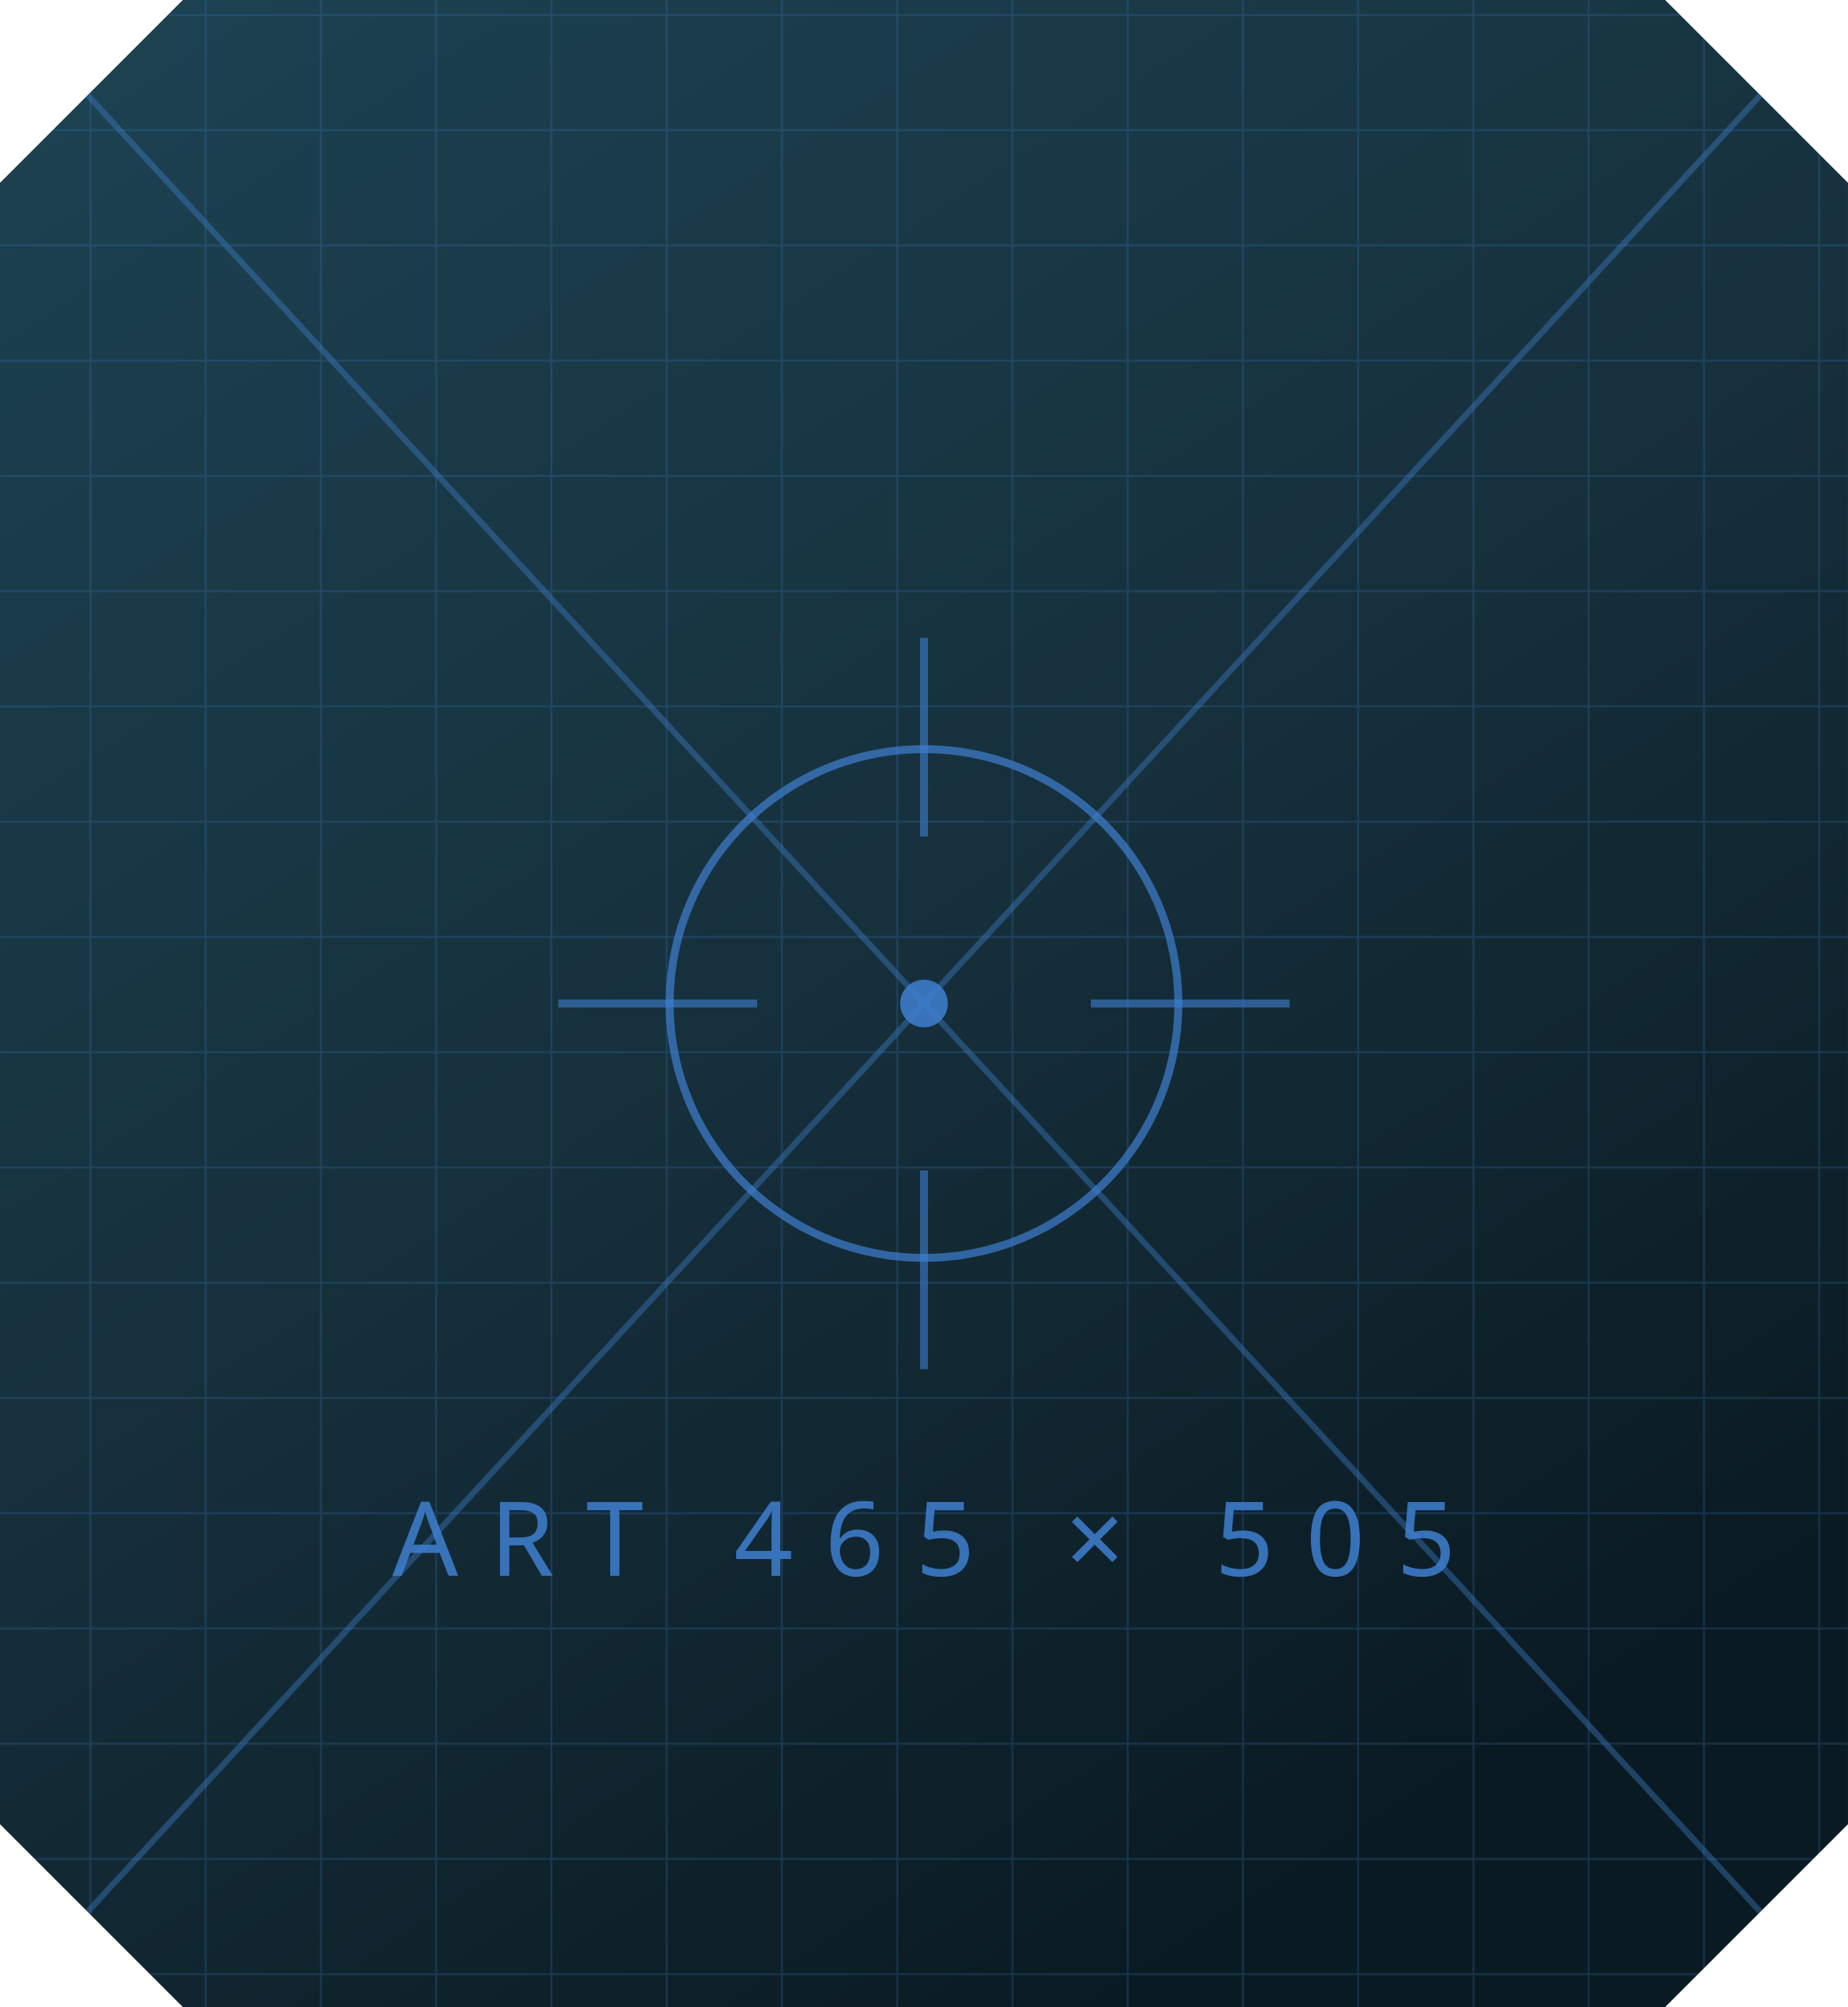
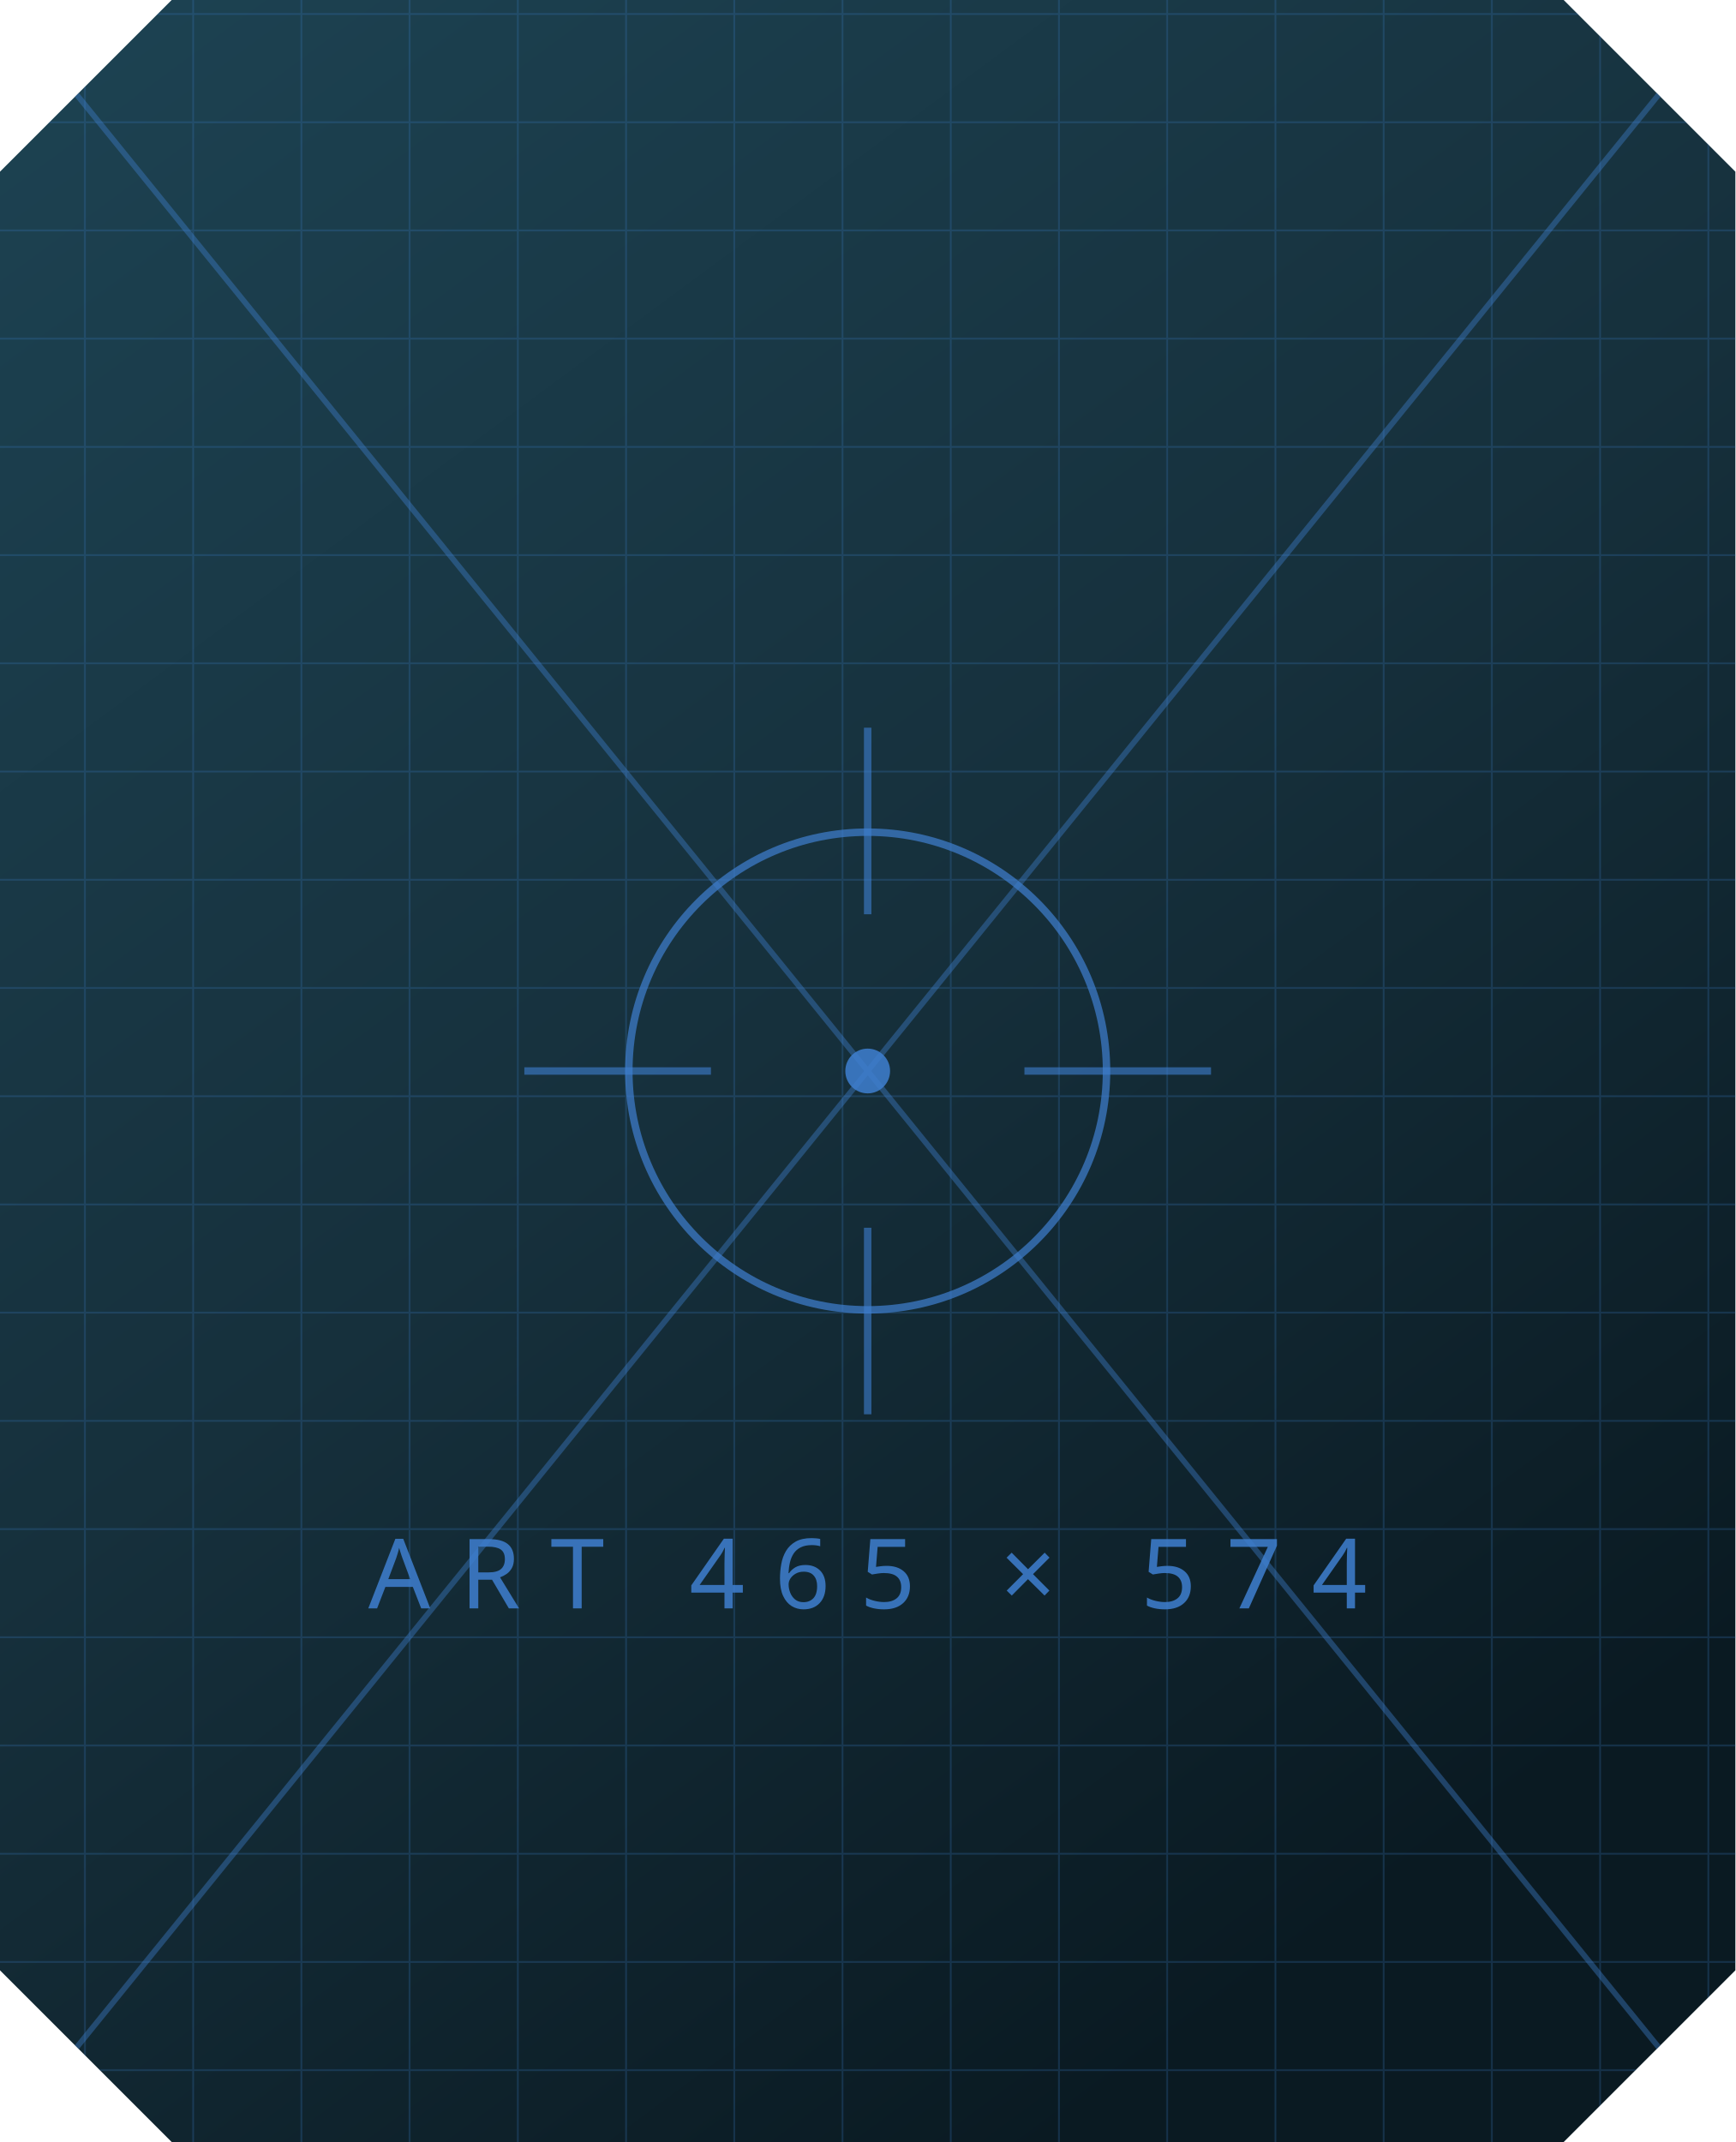
- <svg xmlns="http://www.w3.org/2000/svg" width="465" height="505" viewBox="180 228 465 505">
+ <svg xmlns="http://www.w3.org/2000/svg" width="465" height="574" viewBox="180 228 465 574">
  <defs>
    <linearGradient id="apBg" x1="0" y1="0" x2="0.6" y2="1">
      <stop offset="0" stop-color="#1d4353" />
      <stop offset="0.55" stop-color="#16303c" />
      <stop offset="1" stop-color="#0a1a22" />
    </linearGradient>
    <pattern id="apGrid" width="29" height="29" patternUnits="userSpaceOnUse">
      <path d="M29,0 V29 M0,29 H29" fill="none" stroke="#3f7fd0" stroke-opacity="0.22" stroke-width="1" />
    </pattern>
    <clipPath id="apClip">
-       <path d="M180,274 L226,228 L599,228 L645,274 L645,687 L599,733 L226,733 L180,687 Z" />
+       <path d="M180,274 L226,228 L599,228 L645,274 L645,756 L599,802 L226,802 L180,756 Z" />
    </clipPath>
  </defs>
  <g clip-path="url(#apClip)">
-     <rect x="180" y="228" width="465" height="505" fill="url(#apBg)" />
-     <rect x="180" y="228" width="465" height="505" fill="url(#apGrid)" />
+     <rect x="180" y="228" width="465" height="574" fill="url(#apBg)" />
+     <rect x="180" y="228" width="465" height="574" fill="url(#apGrid)" />
    <g stroke="#3f7fd0" stroke-opacity="0.4" stroke-width="1.5" fill="none">
-       <path d="M180,228 L645,733 M645,228 L180,733" />
+       <path d="M180,228 L645,802 M645,228 L180,802" />
    </g>
-     <circle cx="412.5" cy="480.5" r="64" fill="none" stroke="#3f7fd0" stroke-opacity="0.7" stroke-width="2" />
-     <circle cx="412.5" cy="480.5" r="6" fill="#3f7fd0" fill-opacity="0.85" />
-     <path d="M412.5,388.5 V438.5 M412.5,522.5 V572.5 M320.5,480.5 H370.5 M454.5,480.5 H504.5" stroke="#3f7fd0" stroke-opacity="0.6" stroke-width="2" />
-     <text x="412.5" y="624.5" text-anchor="middle" font-family="'Chakra Petch','Barlow Condensed',system-ui,sans-serif" font-size="26" letter-spacing="8" fill="#3f7fd0" fill-opacity="0.85">ART 465 × 505</text>
+     <circle cx="412.5" cy="515" r="64" fill="none" stroke="#3f7fd0" stroke-opacity="0.7" stroke-width="2" />
+     <circle cx="412.5" cy="515" r="6" fill="#3f7fd0" fill-opacity="0.85" />
+     <path d="M412.5,423 V473 M412.5,557 V607 M320.5,515 H370.5 M454.5,515 H504.5" stroke="#3f7fd0" stroke-opacity="0.6" stroke-width="2" />
+     <text x="412.5" y="659" text-anchor="middle" font-family="'Chakra Petch','Barlow Condensed',system-ui,sans-serif" font-size="26" letter-spacing="8" fill="#3f7fd0" fill-opacity="0.85">ART 465 × 574</text>
  </g>
</svg>
